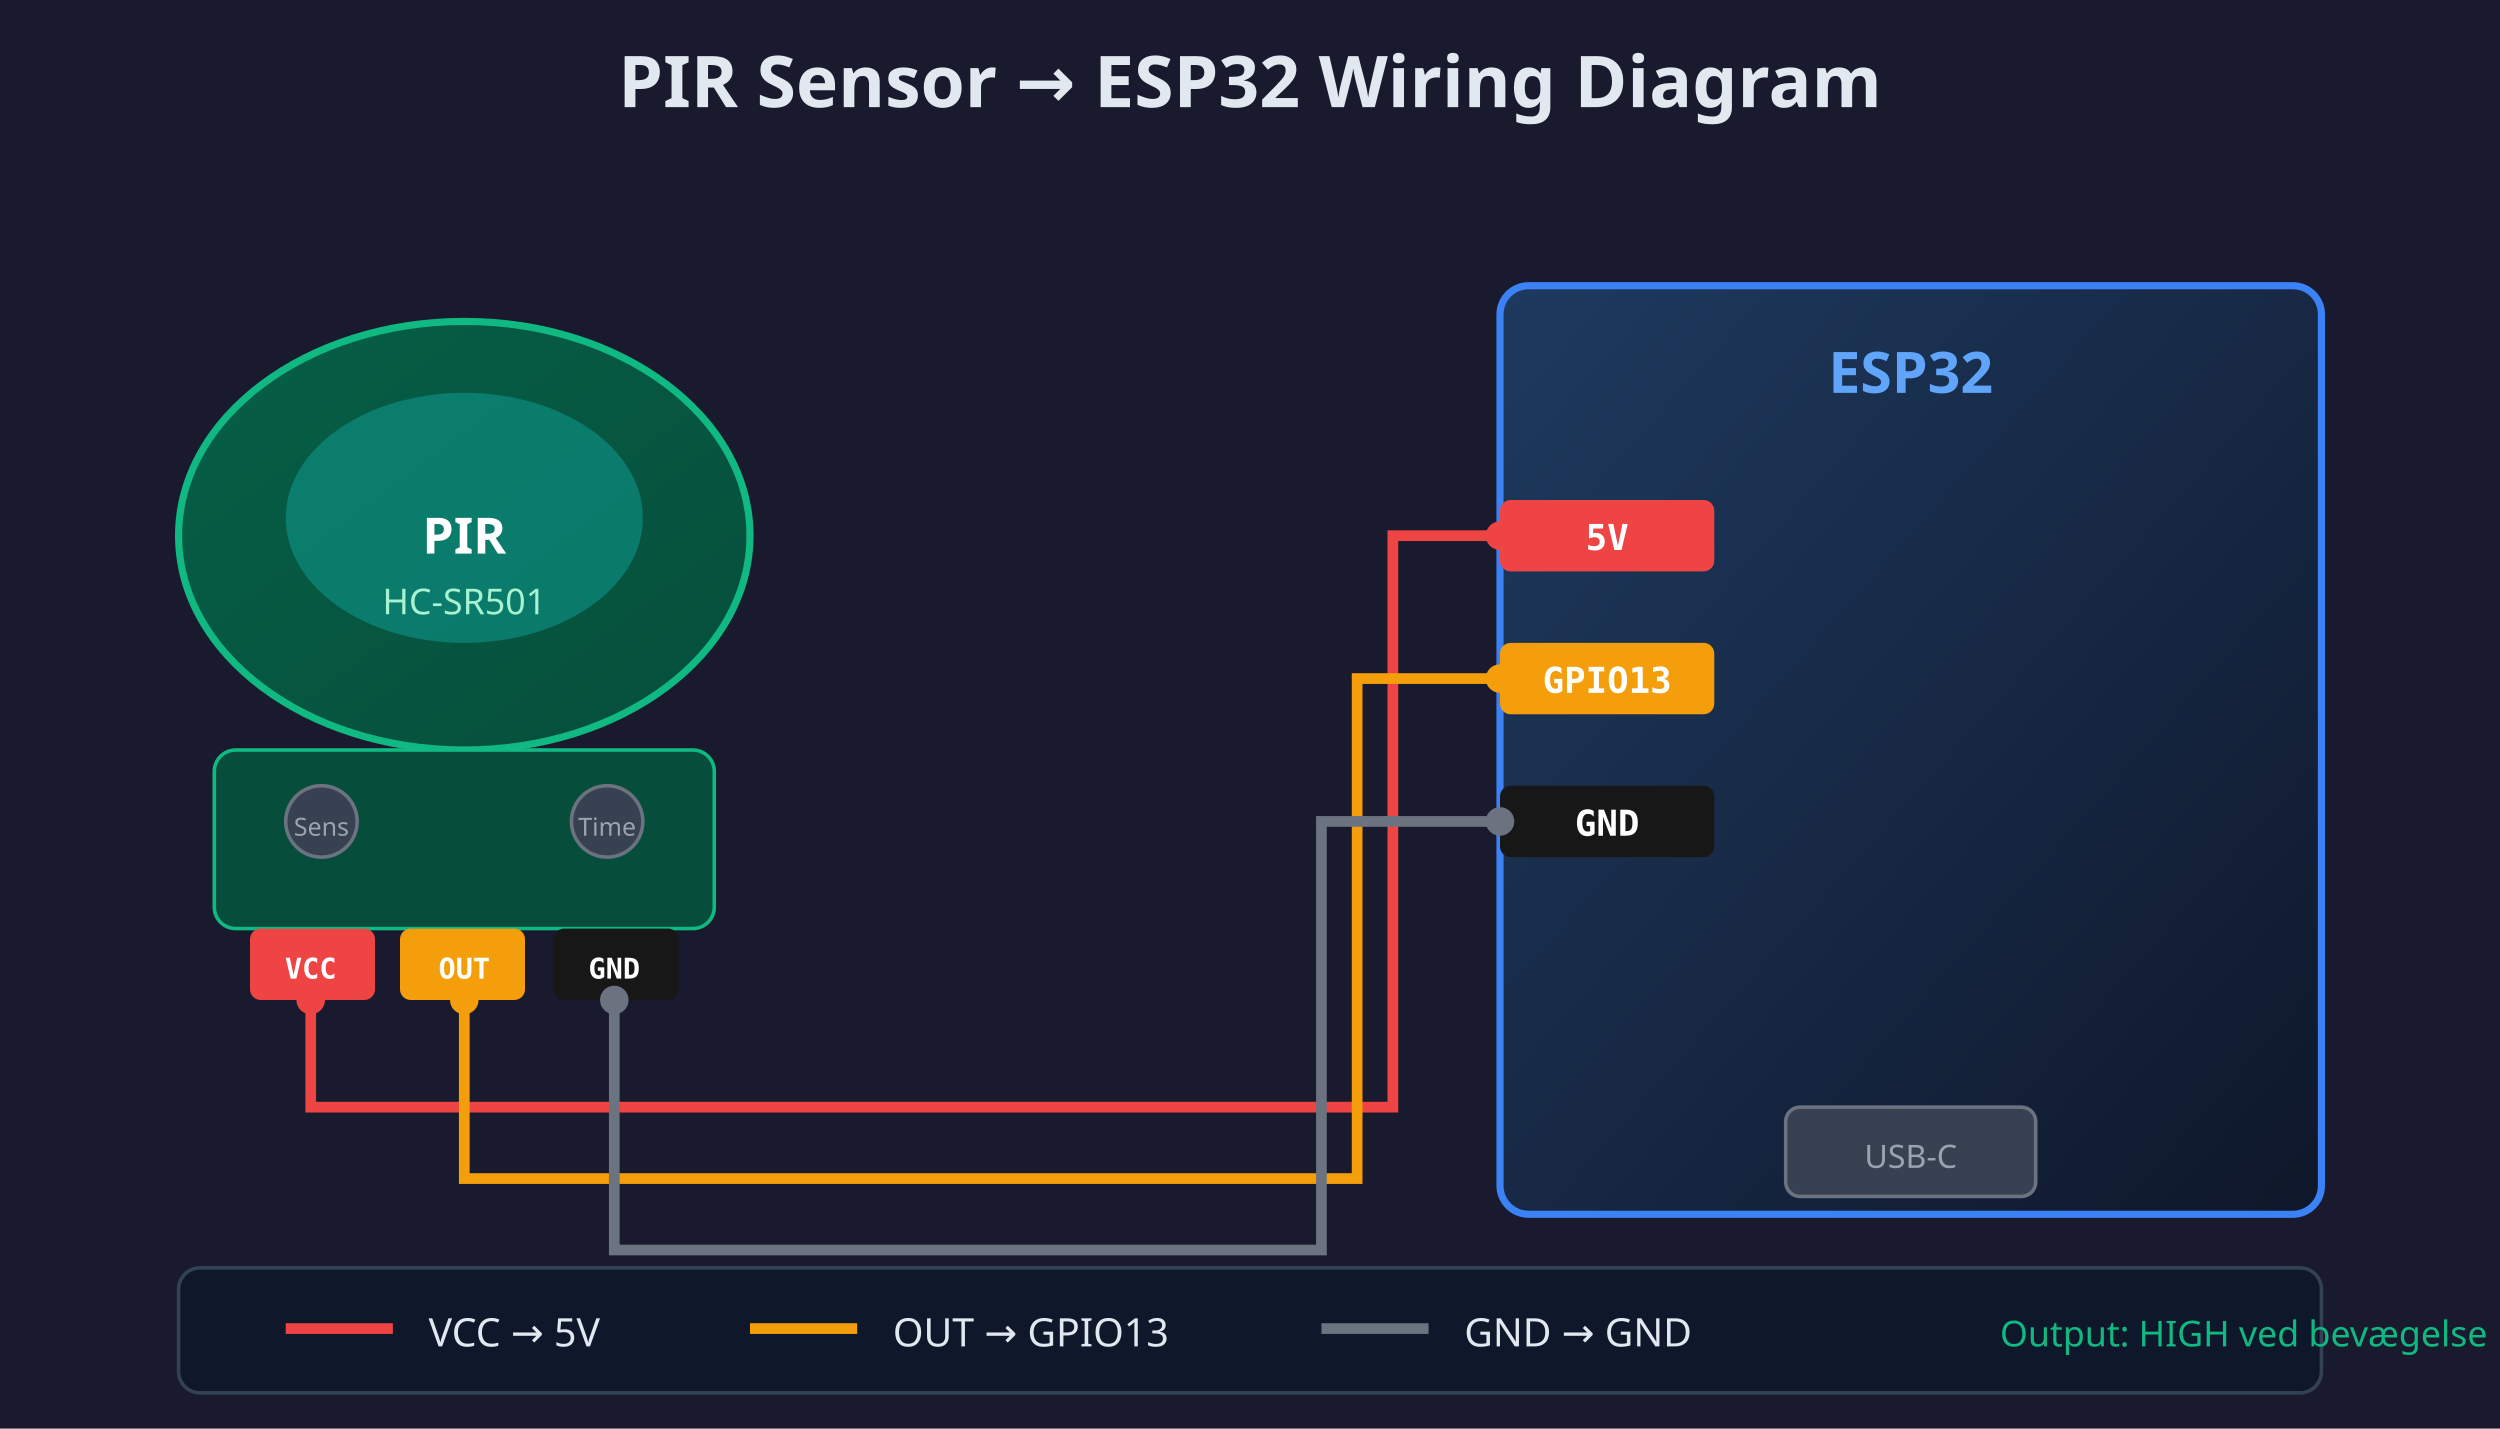
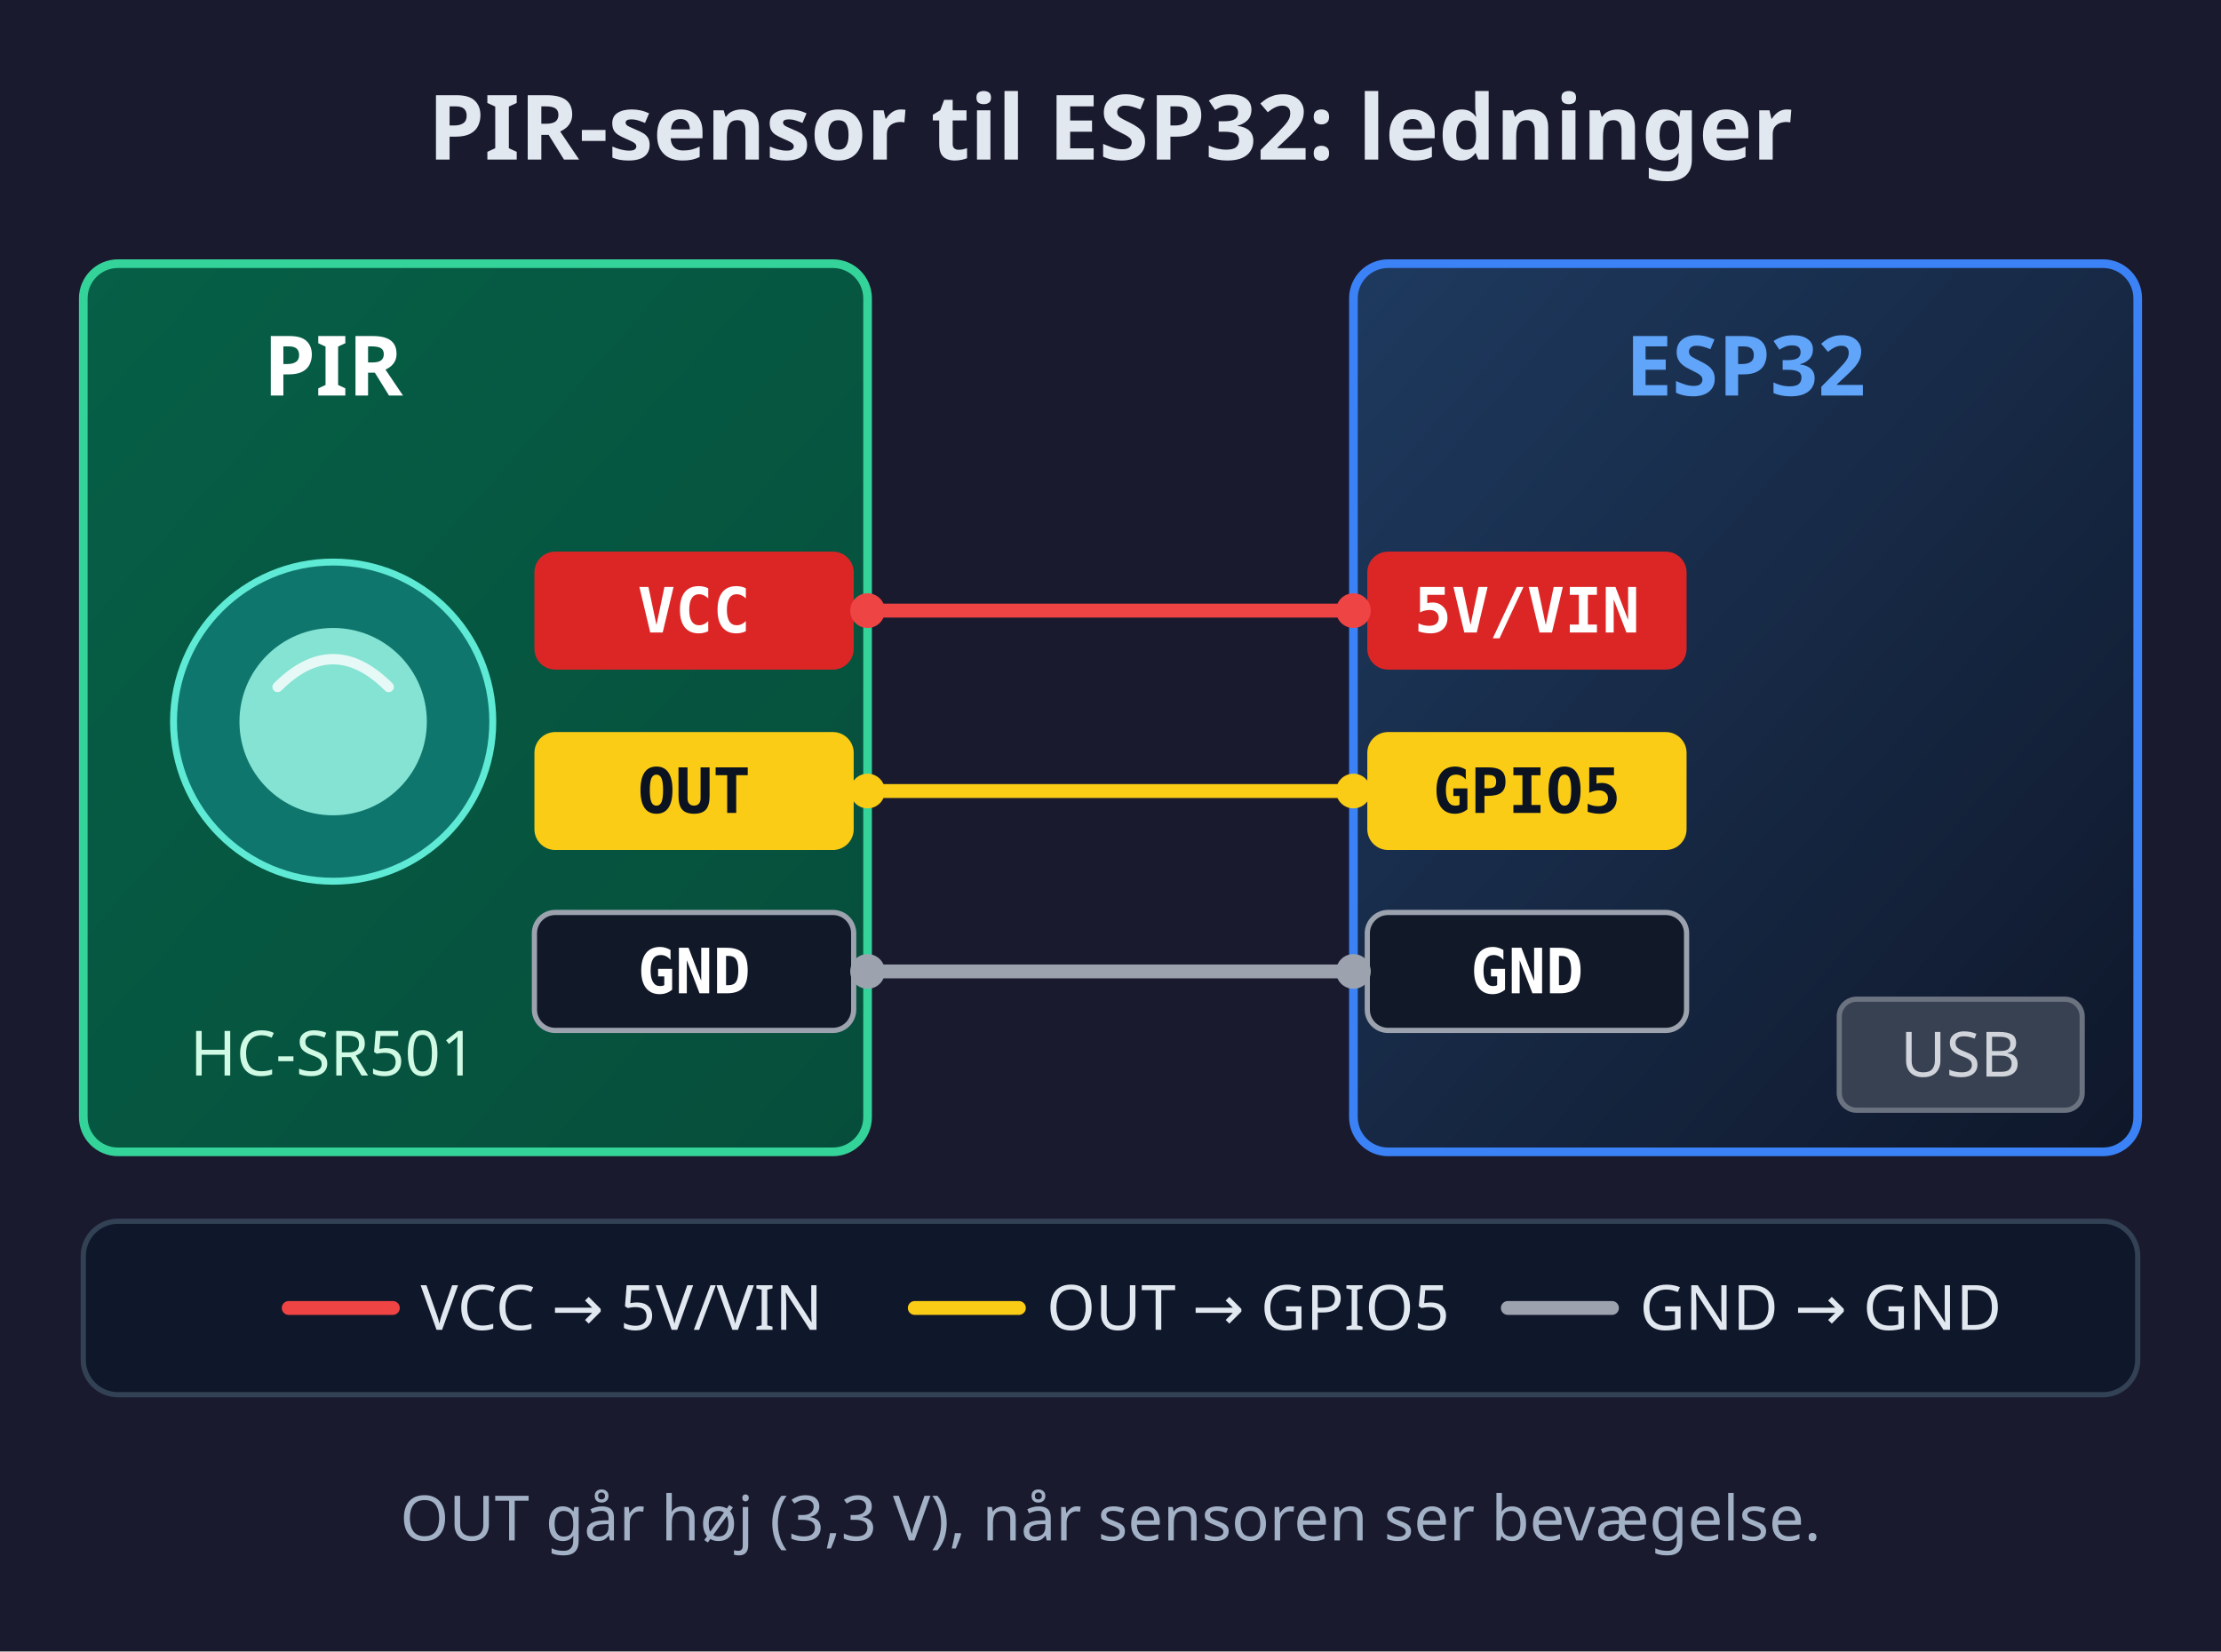
- <svg xmlns="http://www.w3.org/2000/svg" viewBox="0 0 700 400">
+ <svg xmlns="http://www.w3.org/2000/svg" viewBox="0 0 640 476" role="img" lang="da" font-family="system-ui, sans-serif">
  <defs>
-     <linearGradient id="esp32Grad" x1="0%" y1="0%" x2="100%" y2="100%">
-       <stop offset="0%" style="stop-color:#1e3a5f;stop-opacity:1" />
-       <stop offset="100%" style="stop-color:#0f172a;stop-opacity:1" />
+     <linearGradient id="sensor" x1="0" y1="0" x2="1" y2="1">
+       <stop offset="0" stop-color="#065f46" />
+       <stop offset="1" stop-color="#064e3b" />
    </linearGradient>
-     <linearGradient id="pirGrad" x1="0%" y1="0%" x2="100%" y2="100%">
-       <stop offset="0%" style="stop-color:#065f46;stop-opacity:1" />
-       <stop offset="100%" style="stop-color:#064e3b;stop-opacity:1" />
+     <linearGradient id="esp" x1="0" y1="0" x2="1" y2="1">
+       <stop offset="0" stop-color="#1e3a5f" />
+       <stop offset="1" stop-color="#0f172a" />
    </linearGradient>
  </defs>
-   <rect width="700" height="400" fill="#1a1a2e" />
-   <text x="350" y="30" text-anchor="middle" fill="#e2e8f0" font-family="system-ui, sans-serif" font-size="20" font-weight="bold">PIR Sensor → ESP32 Wiring Diagram</text>
-   <rect x="420" y="80" width="230" height="260" rx="8" fill="url(#esp32Grad)" stroke="#3b82f6" stroke-width="2" />
-   <text x="535" y="110" text-anchor="middle" fill="#60a5fa" font-family="system-ui, sans-serif" font-size="16" font-weight="bold">ESP32</text>
-   <rect x="420" y="140" width="60" height="20" rx="3" fill="#ef4444" />
-   <text x="450" y="154" text-anchor="middle" fill="white" font-family="monospace" font-size="10" font-weight="bold">5V</text>
-   <rect x="420" y="180" width="60" height="20" rx="3" fill="#f59e0b" />
-   <text x="450" y="194" text-anchor="middle" fill="white" font-family="monospace" font-size="10" font-weight="bold">GPIO13</text>
-   <rect x="420" y="220" width="60" height="20" rx="3" fill="#171717" />
-   <text x="450" y="234" text-anchor="middle" fill="white" font-family="monospace" font-size="10" font-weight="bold">GND</text>
-   <rect x="500" y="310" width="70" height="25" rx="4" fill="#374151" stroke="#6b7280" stroke-width="1" />
-   <text x="535" y="327" text-anchor="middle" fill="#9ca3af" font-family="system-ui, sans-serif" font-size="9">USB-C</text>
-   <ellipse cx="130" cy="150" rx="80" ry="60" fill="url(#pirGrad)" stroke="#10b981" stroke-width="2" />
-   <ellipse cx="130" cy="145" rx="50" ry="35" fill="#0d9488" opacity="0.6" />
-   <text x="130" y="155" text-anchor="middle" fill="white" font-family="system-ui, sans-serif" font-size="14" font-weight="bold">PIR</text>
-   <text x="130" y="172" text-anchor="middle" fill="#a7f3d0" font-family="system-ui, sans-serif" font-size="10">HC-SR501</text>
-   <rect x="60" y="210" width="140" height="50" rx="6" fill="#064e3b" stroke="#10b981" stroke-width="1" />
-   <rect x="70" y="260" width="35" height="20" rx="3" fill="#ef4444" />
-   <text x="87" y="274" text-anchor="middle" fill="white" font-family="monospace" font-size="8" font-weight="bold">VCC</text>
-   <rect x="112" y="260" width="35" height="20" rx="3" fill="#f59e0b" />
-   <text x="130" y="274" text-anchor="middle" fill="white" font-family="monospace" font-size="8" font-weight="bold">OUT</text>
-   <rect x="155" y="260" width="35" height="20" rx="3" fill="#171717" />
-   <text x="172" y="274" text-anchor="middle" fill="white" font-family="monospace" font-size="8" font-weight="bold">GND</text>
-   <circle cx="90" cy="230" r="10" fill="#374151" stroke="#6b7280" stroke-width="1" />
-   <text x="90" y="234" text-anchor="middle" fill="#9ca3af" font-family="system-ui, sans-serif" font-size="7">Sens</text>
-   <circle cx="170" cy="230" r="10" fill="#374151" stroke="#6b7280" stroke-width="1" />
-   <text x="170" y="234" text-anchor="middle" fill="#9ca3af" font-family="system-ui, sans-serif" font-size="7">Time</text>
-   <path d="M 87 280 L 87 310 L 390 310 L 390 150 L 420 150" stroke="#ef4444" stroke-width="3" fill="none" stroke-linecap="round" />
-   <circle cx="87" cy="280" r="4" fill="#ef4444" />
-   <circle cx="420" cy="150" r="4" fill="#ef4444" />
-   <path d="M 130 280 L 130 330 L 380 330 L 380 190 L 420 190" stroke="#f59e0b" stroke-width="3" fill="none" stroke-linecap="round" />
-   <circle cx="130" cy="280" r="4" fill="#f59e0b" />
-   <circle cx="420" cy="190" r="4" fill="#f59e0b" />
-   <path d="M 172 280 L 172 350 L 370 350 L 370 230 L 420 230" stroke="#6b7280" stroke-width="3" fill="none" stroke-linecap="round" />
-   <circle cx="172" cy="280" r="4" fill="#6b7280" />
-   <circle cx="420" cy="230" r="4" fill="#6b7280" />
-   <rect x="50" y="355" width="600" height="35" rx="6" fill="#0f172a" stroke="#334155" stroke-width="1" />
-   <line x1="80" y1="372" x2="110" y2="372" stroke="#ef4444" stroke-width="3" />
-   <text x="120" y="377" fill="#e2e8f0" font-family="system-ui, sans-serif" font-size="11">VCC → 5V</text>
-   <line x1="210" y1="372" x2="240" y2="372" stroke="#f59e0b" stroke-width="3" />
-   <text x="250" y="377" fill="#e2e8f0" font-family="system-ui, sans-serif" font-size="11">OUT → GPIO13</text>
-   <line x1="370" y1="372" x2="400" y2="372" stroke="#6b7280" stroke-width="3" />
-   <text x="410" y="377" fill="#e2e8f0" font-family="system-ui, sans-serif" font-size="11">GND → GND</text>
-   <text x="560" y="377" fill="#10b981" font-family="system-ui, sans-serif" font-size="10">Output: HIGH ved bevægelse</text>
+   <rect x="0" y="0" width="640" height="476" fill="#1a1a2e" />
+   <text x="320" y="46" font-size="26" fill="#e2e8f0" text-anchor="middle" font-weight="700">PIR-sensor til ESP32: ledninger</text>
+   <rect x="24" y="76" width="226" height="256" rx="10" fill="url(#sensor)" stroke="#34d399" stroke-width="2.5" />
+   <text x="96" y="114" font-size="24" fill="#ffffff" text-anchor="middle" font-weight="700">PIR</text>
+   <circle cx="96" cy="208" r="46" fill="#0f766e" stroke="#5eead4" stroke-width="2" />
+   <circle cx="96" cy="208" r="27" fill="#99f6e4" opacity="0.85" />
+   <path d="M80 198Q96 182 112 198" fill="none" stroke="#ffffff" stroke-width="3" stroke-linecap="round" stroke-linejoin="round" opacity="0.8" />
+   <rect x="154" y="159" width="92" height="34" rx="6" fill="#dc2626" />
+   <text x="200" y="182.3" font-size="18" fill="#ffffff" text-anchor="middle" font-weight="700" font-family="ui-monospace, Menlo, Consolas, monospace">VCC</text>
+   <rect x="154" y="211" width="92" height="34" rx="6" fill="#facc15" />
+   <text x="200" y="234.3" font-size="18" fill="#0b1220" text-anchor="middle" font-weight="700" font-family="ui-monospace, Menlo, Consolas, monospace">OUT</text>
+   <rect x="154" y="263" width="92" height="34" rx="6" fill="#111827" stroke="#9ca3af" stroke-width="1.5" />
+   <text x="200" y="286.3" font-size="18" fill="#ffffff" text-anchor="middle" font-weight="700" font-family="ui-monospace, Menlo, Consolas, monospace">GND</text>
+   <rect x="390" y="76" width="226" height="256" rx="10" fill="url(#esp)" stroke="#3b82f6" stroke-width="2.5" />
+   <text x="503" y="114" font-size="24" fill="#60a5fa" text-anchor="middle" font-weight="700">ESP32</text>
+   <rect x="394" y="159" width="92" height="34" rx="6" fill="#dc2626" />
+   <text x="440" y="182.3" font-size="18" fill="#ffffff" text-anchor="middle" font-weight="700" font-family="ui-monospace, Menlo, Consolas, monospace">5V/VIN</text>
+   <rect x="394" y="211" width="92" height="34" rx="6" fill="#facc15" />
+   <text x="440" y="234.3" font-size="18" fill="#0b1220" text-anchor="middle" font-weight="700" font-family="ui-monospace, Menlo, Consolas, monospace">GPIO5</text>
+   <rect x="394" y="263" width="92" height="34" rx="6" fill="#111827" stroke="#9ca3af" stroke-width="1.5" />
+   <text x="440" y="286.3" font-size="18" fill="#ffffff" text-anchor="middle" font-weight="700" font-family="ui-monospace, Menlo, Consolas, monospace">GND</text>
+   <rect x="530" y="288" width="70" height="32" rx="5" fill="#374151" stroke="#6b7280" stroke-width="1.5" />
+   <text x="565" y="310.3" font-size="18" fill="#d1d5db" text-anchor="middle">USB</text>
+   <path d="M250 176L390 176" fill="none" stroke="#ef4444" stroke-width="4" stroke-linecap="round" stroke-linejoin="round" />
+   <circle cx="250" cy="176" r="5" fill="#ef4444" />
+   <circle cx="390" cy="176" r="5" fill="#ef4444" />
+   <path d="M250 228L390 228" fill="none" stroke="#facc15" stroke-width="4" stroke-linecap="round" stroke-linejoin="round" />
+   <circle cx="250" cy="228" r="5" fill="#facc15" />
+   <circle cx="390" cy="228" r="5" fill="#facc15" />
+   <path d="M250 280L390 280" fill="none" stroke="#9ca3af" stroke-width="4" stroke-linecap="round" stroke-linejoin="round" />
+   <circle cx="250" cy="280" r="5" fill="#9ca3af" />
+   <circle cx="390" cy="280" r="5" fill="#9ca3af" />
+   <text x="96" y="310" font-size="18" fill="#d1fae5" text-anchor="middle">HC-SR501</text>
+   <rect x="24" y="352" width="592" height="50" rx="10" fill="#0f172a" stroke="#334155" stroke-width="1.5" />
+   <path d="M83.2 377L113.2 377" fill="none" stroke="#ef4444" stroke-width="4" stroke-linecap="round" stroke-linejoin="round" />
+   <text x="121.2" y="383.3" font-size="18" fill="#e2e8f0">VCC → 5V/VIN</text>
+   <path d="M263.6 377L293.6 377" fill="none" stroke="#facc15" stroke-width="4" stroke-linecap="round" stroke-linejoin="round" />
+   <text x="301.6" y="383.3" font-size="18" fill="#e2e8f0">OUT → GPIO5</text>
+   <path d="M434.5 377L464.5 377" fill="none" stroke="#9ca3af" stroke-width="4" stroke-linecap="round" stroke-linejoin="round" />
+   <text x="472.5" y="383.3" font-size="18" fill="#e2e8f0">GND → GND</text>
+   <text x="320" y="444" font-size="18" fill="#a3b1c6" text-anchor="middle">OUT går høj (3,3 V), når sensoren ser bevægelse.</text>
</svg>
